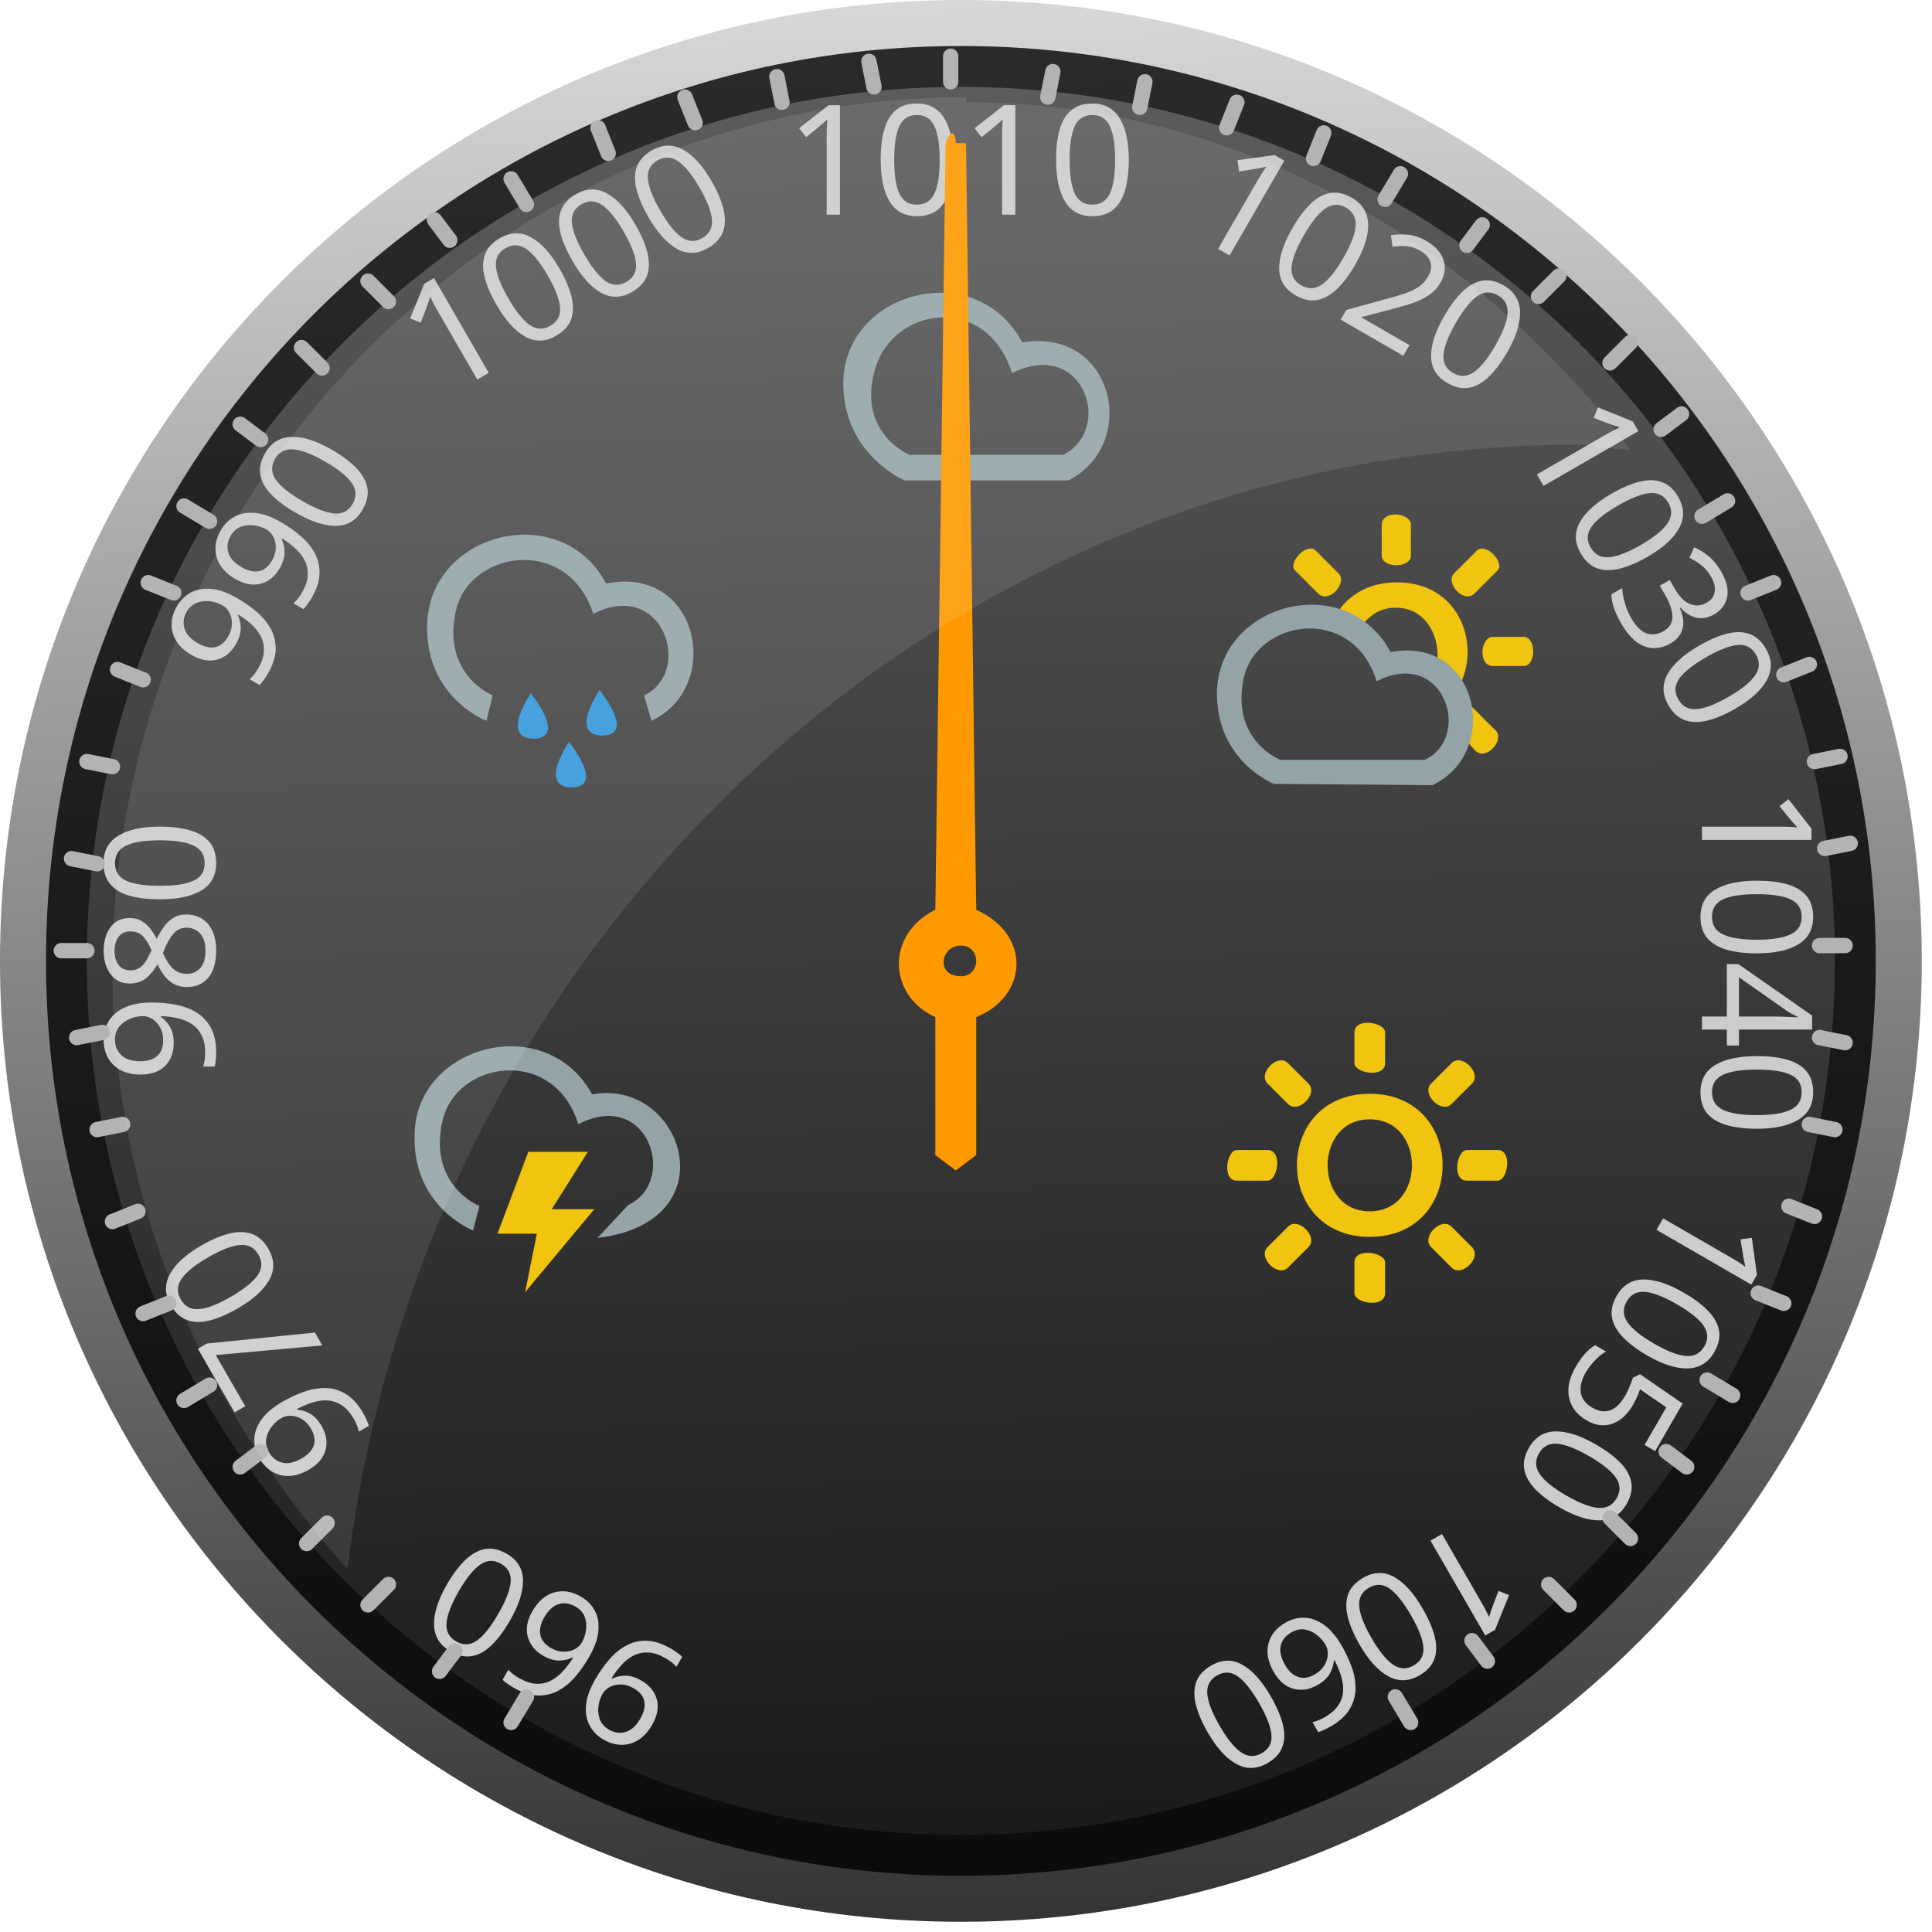
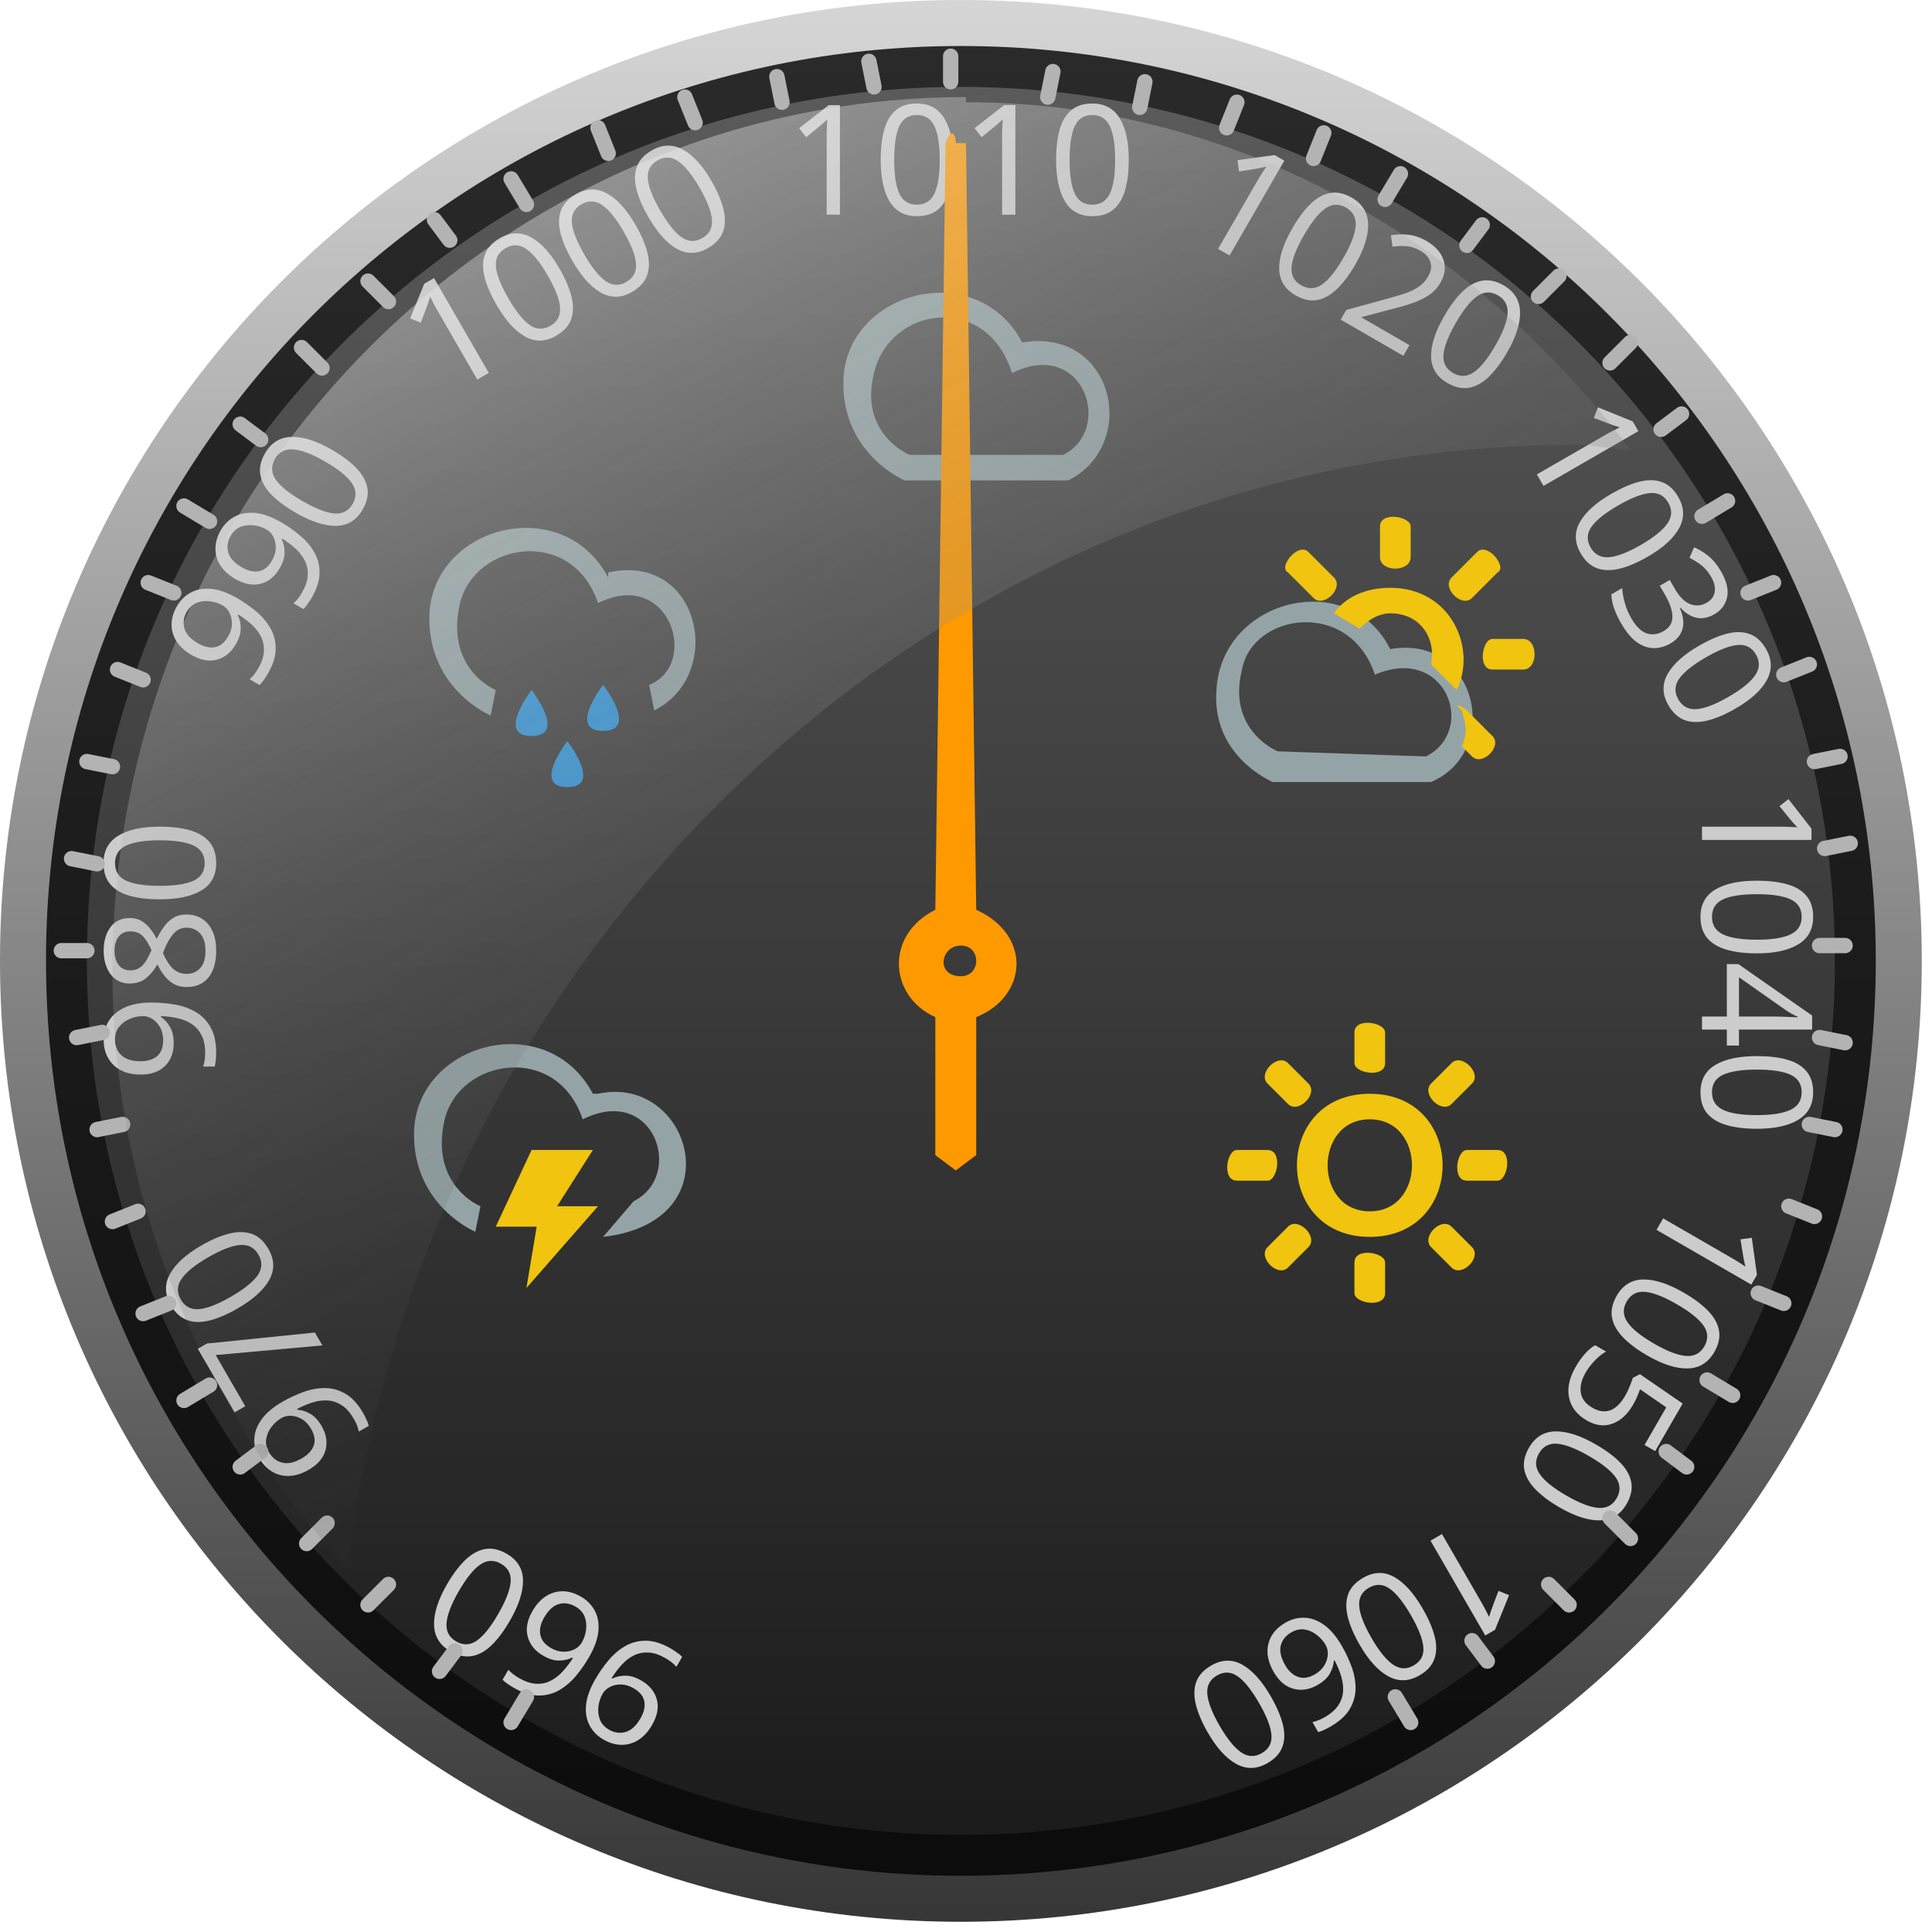
- <svg xmlns="http://www.w3.org/2000/svg" xmlns:xlink="http://www.w3.org/1999/xlink" width="150" height="150" viewBox="0 0 378 378" id="barometer" version="1.1">
+ <svg xmlns="http://www.w3.org/2000/svg" width="150" height="150" viewBox="0 0 378 378" id="barometer" version="1.1">
  <style type="text/css">
- 		#barometer text {
- 			font-weight:500;font-size:30px;font-family:Ubuntu;text-anchor:middle;fill:#cccccc
- 		}
+ 		.dial      { fill:#ff9900 }
+ 		.dial_bg1  { fill:url(#lg_bg) }
+ 		.dial_bg2  { fill:black;opacity:0.8;fill-opacity:0.7;stroke:black;stroke-width:8 }
+ 		.dial_dig  { font-family:Ubuntu;fill:#cccccc }
+ 		.dial_glar { fill:url(#lg_glare1);opacity:0.7 }
+ 		.dial_tick { fill:none;stroke:#b3b3b3;stroke-width:3;stroke-linecap:round }
+ 		.dial_val  { font-family:Ubuntu;fill:#cccccc }
+ 		.ico_sun   { fill:#f0c40f }
+ 		.ico_lgh   { fill:#f0c40f }
+ 		.ico_cloud { fill:#94a4a6 }
+ 		.ico_rain  { fill:#3497db }
	</style>
  <defs>
-     <linearGradient id="i4">
+     <linearGradient id="lg_glare1" x1="10%" y1="10%" x2="60%" y2="100%">
+       <stop offset="0" style="stop-color:#ffffff;stop-opacity:0.6" />
+       <stop offset="1" style="stop-opacity:0" />
+     </linearGradient>
+     <linearGradient id="lg_bg" x1="50%" y1="133%" x2="50%" y2="-25%">
      <stop offset="0" />
      <stop style="stop-color:#ffffff" offset="1" />
    </linearGradient>
-     <linearGradient xlink:href="#i4" id="i7" x1="196" y1="497" x2="185" y2="-92" gradientUnits="userSpaceOnUse" />
-     <linearGradient xlink:href="#i9" id="i8" x1="303" y1="378" x2="311" y2="391" gradientUnits="userSpaceOnUse" gradientTransform="matrix(13.472,0,0,-4071.965,0,-677.362)" />
-     <linearGradient id="i9">
-       <stop style="stop-color:#ffffff" offset="0" />
-       <stop style="stop-color:#ffffff;stop-opacity:0" offset="1" />
-     </linearGradient>
  </defs>
-   <circle r="188" cy="188" cx="188" style="fill:url(#i7);" />
-   <circle r="175" style="opacity:0.8;fill-opacity:0.7;stroke:#000000;stroke-width:8;" cx="188" cy="188" />
-   <g>
+   <circle r="188" cy="188" cx="188" class="dial_bg1" />
+   <circle r="175" cx="188" cy="188" class="dial_bg2" />
+   <g class="dial_dig" style="font-weight:500;font-size:30px;text-anchor:middle;">
    <text x="188" y="42">1010</text>
    <text y="-401" x="-68" transform="matrix(-0.866,0.5,-0.5,-0.866,0,0)">1060</text>
    <text y="-214" x="-255" transform="matrix(-0.866,-0.5,0.5,-0.866,0,0)">960</text>
    <text y="111" x="70" transform="matrix(0.866,-0.5,0.5,0.866,0,0)">1000</text>
    <text transform="matrix(0.5,-0.866,0.866,0.5,0,0)" x="-68" y="111">990</text>
    <text y="42" x="-186" transform="matrix(0,-1,1,0,0,0)">980</text>
    <text transform="matrix(-0.5,-0.866,0.866,-0.5,0,0)" x="-255" y="-77">970</text>
    <text transform="matrix(-0.5,0.866,-0.866,-0.5,0,0)" x="70" y="-401">1050</text>
    <text y="-333" x="188" transform="matrix(0,1,-1,0,0,0)">1040</text>
    <text transform="matrix(0.5,0.866,-0.866,0.5,0,0)" x="257" y="-214">1030</text>
    <text y="-77" x="257" transform="matrix(0.866,0.5,-0.5,0.866,0,0)">1020</text>
  </g>
-   <path d="M206,14l-1,5m19,-3l-1,5m19,-1l-2,5m19,1l-2,5m-87,-19l1,5m-19,-2l1,5m-19,-1l2,5m-19,1l2,5m-34,13l3,4m203,278l-3,-4m-241,-34l4,-3m278,-203l-4,3m-310,119l5,-1m342,-37l-5,1m-328,-52l5,2m315,139l-5,-2m-272,-198l4,4m231,255l-4,-4m-243,-8l4,-4m255,-231l-4,4m-296,150l5,-1m336,-72l-5,1m-332,-18l5,2m327,105l-5,-2m-291,-168l4,4m256,229l-4,-4m-243,17l4,-4m229,-256l-4,4m-279,181l5,-2m327,-107l-5,2m-332,17l5,1m337,71l-5,-1m-307,-137l4,3m279,201l-4,-3m-240,43l3,-4m201,-279l-3,4m-259,209l5,-2m314,-141l-5,2m-328,52l5,1m342,35l-5,-1m-256,-168l3,5m173,297l-3,-5m-237,-233l5,3m298,171l-5,-3m-234,67l3,-5m171,-298l-3,5m-235,235l5,-3m297,-173l-5,3m-147,-90v5m-174,170h5m344,-1h-5" style="fill:none;stroke:#b3b3b3;stroke-width:3;stroke-linecap:round" />
+   <path class="dial_tick" d="M206,14l-1,5m19,-3l-1,5m19,-1l-2,5m19,1l-2,5m-87,-19l1,5m-19,-2l1,5m-19,-1l2,5m-19,1l2,5m-34,13l3,4m203,278l-3,-4m-241,-34l4,-3m278,-203l-4,3m-310,119l5,-1m342,-37l-5,1m-328,-52l5,2m315,139l-5,-2m-272,-198l4,4m231,255l-4,-4m-243,-8l4,-4m255,-231l-4,4m-296,150l5,-1m336,-72l-5,1m-332,-18l5,2m327,105l-5,-2m-291,-168l4,4m256,229l-4,-4m-243,17l4,-4m229,-256l-4,4m-279,181l5,-2m327,-107l-5,2m-332,17l5,1m337,71l-5,-1m-307,-137l4,3m279,201l-4,-3m-240,43l3,-4m201,-279l-3,4m-259,209l5,-2m314,-141l-5,2m-328,52l5,1m342,35l-5,-1m-256,-168l3,5m173,297l-3,-5m-237,-233l5,3m298,171l-5,-3m-234,67l3,-5m171,-298l-3,5m-235,235l5,-3m297,-173l-5,3m-147,-90v5m-174,170h5m344,-1h-5" />
  <g>
-     <path style="fill:#94a4a6;stroke-opacity:0.5" d="M208,89c10,-5 4,-23 -10,-16c-5,-16 -24,-13 -27,0c-3,12 7,16 7,16Zm-31,5c0,0 -12,-5 -12,-19c0,-18 26,-25 35,-8c18,-3 23,20 9,27Z" />
-     <g transform="matrix(0.208,0,0,0.208,80.907,204.763)">
-       <path style="fill:#94a4a6" d="M168,45c-43,-79 -166,-47 -167,38c-2,68 55,90 55,90l6,-23c0,0 -48,-19 -35,-79c12,-58 105,-72 128,2c66,-34 94,54 47,76l-29,31c126,-15 80,-151 -5,-135Z" />
-       <path style="fill:#f0c40f" d="M108,99h56l-34,54h40l-65,78l11,-55h-37Z" />
-     </g>
-     <g transform="matrix(0.207,0,0,0.207,83.575,104.588)">
-       <path style="fill:#94a4a6" d="M169,46c-43,-80 -167,-48 -169,39c-2,69 56,91 56,91l6,-24c0,0 -48,-19 -35,-79c12,-58 106,-73 130,2c66,-34 95,55 48,77l7,24c68,-32 45,-146 -41,-130Z" />
-       <path style="fill:#3497db" d="M163,147c0,0 35,43 2,43c-31,-1 -2,-43 -2,-43Z" />
-       <path style="fill:#3497db" d="M98,150c0,0 35,43 2,43c-31,-1 -2,-43 -2,-43Z" />
-       <path style="fill:#3497db" d="M134,196c0,0 35,43 2,43c-31,-1 -2,-43 -2,-43Z" />
-     </g>
-     <g transform="matrix(0.248,0,0,0.248,238.099,100.544)">
-       <path style="fill:#f0c40f" d="M130,8c1,-11 22,-9 23,0v25c0,10 -23,10 -23,0Zm87,112c-11,-1 -9,-22 0,-23h25c10,0 10,23 0,23Zm-14,-57c-9,8 -23,-9 -16,-16l18,-18c7,-7 23,10 16,16Zm-123,0c9,8 23,-9 16,-16l-18,-18c-7,-7 -23,10 -16,16Zm117,86c2,10 2,20 -1,29l8,9c9,8 23,-9 16,-16l-18,-18c-1,-1 -5,-4 -6,-5Zm-81,-63c6,-7 14,-12 25,-12c23,0 34,21 33,40l19,18c14,-32 -3,-78 -51,-78c-21,0 -36,9 -45,21Z" />
-       <path style="fill:#94a4a6" d="M45,213c0,0 -46,-18 -45,-73c2,-70 102,-96 137,-31c69,-13 88,79 33,105Zm119,-19c38,-18 15,-89 -38,-62c-19,-61 -95,-49 -105,-2c-10,49 29,64 29,64Z" />
-     </g>
-     <path style="fill:#f0c40f" d="M252,216c2,2 6,-2 4,-4l-4,-4c-2,-2 -6,2 -4,4Zm32,32c2,2 6,-2 4,-4l-4,-4c-2,-2 -6,2 -4,4Zm0,-32c-2,2 -6,-2 -4,-4l4,-4c2,-2 6,2 4,4Zm-32,32c-2,2 -6,-2 -4,-4l4,-4c2,-2 6,2 4,4Zm35,-17c-3,0 -2,-6 0,-6h6c3,0 2,6 0,6Zm-45,0c-3,0 -2,-6 0,-6h6c3,0 2,6 0,6Zm23,16c0,-3 6,-2 6,0v6c0,3 -6,2 -6,0Zm0,-45c0,-3 6,-2 6,0v6c0,3 -6,2 -6,0Zm3,17c-11,0 -11,18 0,18c11,0 11,-18 0,-18Zm0,-5c19,0 19,28 0,28c-19,0 -19,-28 0,-28Z" />
+     <path class="ico_cloud" d="M208,89c10,-5 4,-23 -10,-16c-5,-16 -24,-13 -27,0c-3,12 7,16 7,16Zm-31,5c0,0 -12,-5 -12,-19c0,-18 26,-25 35,-8c18,-3 23,20 9,27Z" />
+     <path class="ico_cloud" d="M119,113c-9,-17 -35,-10 -35,8c0,14 12,19 12,19l1,-5c0,0 -10,-4 -7,-17c3,-12 22,-15 27,0c14,-7 20,12 10,16l1,5c14,-7 9,-31 -9,-27Z" />
+     <path class="ico_rain" d="M118,134c0,0 7,9 0,9c-7,0 0,-9 0,-9Z" />
+     <path class="ico_rain" d="M104,135c0,0 7,9 0,9c-7,0 0,-9 0,-9Z" />
+     <path class="ico_rain" d="M111,145c0,0 7,9 0,9c-7,0 0,-9 0,-9Z" />
+     <path class="ico_cloud" d="M116,214c-9,-17 -35,-10 -35,8c0,14 12,19 12,19l1,-5c0,0 -10,-4 -7,-17c3,-12 22,-15 27,0c14,-7 20,11 10,16l-6,7c26,-3 17,-32 -1,-28Z" />
+     <path class="ico_lgh" d="M104,225h12l-7,11h8l-14,16l2,-12h-8Z" />
+     <path class="ico_cloud" d="M249,153c0,0 -12,-5 -11,-18c1,-18 26,-24 34,-8c17,-3 22,20 8,26Zm30,-5c10,-5 4,-22 -10,-16c-5,-15 -24,-12 -26,-1c-3,12 7,16 7,16Z" />
+     <path class="ico_sun" d="M270,103c0,-3 6,-2 6,0v6c0,3 -6,3 -6,0Zm22,28c-3,0 -2,-6 0,-6h6c3,0 3,6 0,6Zm-4,-14c-2,2 -6,-2 -4,-4l5,-5c2,-2 6,3 4,4Zm-31,0c2,2 6,-2 4,-4l-5,-5c-2,-2 -6,3 -4,4Zm29,22c1,3 1,5 0,7l2,2c2,2 6,-2 4,-4l-5,-5c0,0 -1,-1 -2,-1Zm-20,-16c2,-2 4,-3 6,-3c6,0 9,5 8,10l5,5c4,-8 -1,-20 -13,-20c-5,0 -9,2 -11,5Z" />
+     <path class="ico_sun" d="M252,216c2,2 6,-2 4,-4l-4,-4c-2,-2 -6,2 -4,4Zm32,32c2,2 6,-2 4,-4l-4,-4c-2,-2 -6,2 -4,4Zm0,-32c-2,2 -6,-2 -4,-4l4,-4c2,-2 6,2 4,4Zm-32,32c-2,2 -6,-2 -4,-4l4,-4c2,-2 6,2 4,4Zm35,-17c-3,0 -2,-6 0,-6h6c3,0 2,6 0,6Zm-45,0c-3,0 -2,-6 0,-6h6c3,0 2,6 0,6Zm23,16c0,-3 6,-2 6,0v6c0,3 -6,2 -6,0Zm0,-45c0,-3 6,-2 6,0v6c0,3 -6,2 -6,0Zm3,17c-11,0 -11,18 0,18c11,0 11,-18 0,-18Zm0,-5c19,0 19,28 0,28c-19,0 -19,-28 0,-28Z" />
  </g>
-   <text id="baro_digit" x="187" y="300" />
-   <path d="M188,185c-4,0 -5,6 0,6c4,0 4,-6 0,-6Zm1,-157l2,150c11,5 10,17 0,21v27l-4,3l-4,-3v-27c-9,-4 -10,-16 0,-21l2,-150c1,-3 2,-2 2,0Z" style="fill:#ff9900" id="baro_dial" />
-   <path d="M189,19c-92,0 -167,77 -167,171c0,45 18,86 46,117c15,-124 117,-220 241,-220c3,0 6,1 10,1c-31,-41 -77,-68 -130,-68Z" style="opacity:0.1;fill:url(#i8)" />
+   <text class="dial_value" style="font-weight:500;font-size:30px;text-anchor:middle;" x="187" y="300" />
+   <path class="dial" d="M188,185c-4,0 -5,6 0,6c4,0 4,-6 0,-6Zm1,-157l2,150c11,5 10,17 0,21v27l-4,3l-4,-3v-27c-9,-4 -10,-16 0,-21l2,-150c1,-3 2,-2 2,0Z" />
+   <path class="dial_glar" d="M189,19c-92,0 -167,77 -167,171c0,45 18,86 46,117c15,-124 117,-220 241,-220c3,0 6,1 10,1c-31,-41 -77,-68 -130,-68Z" />
</svg>
